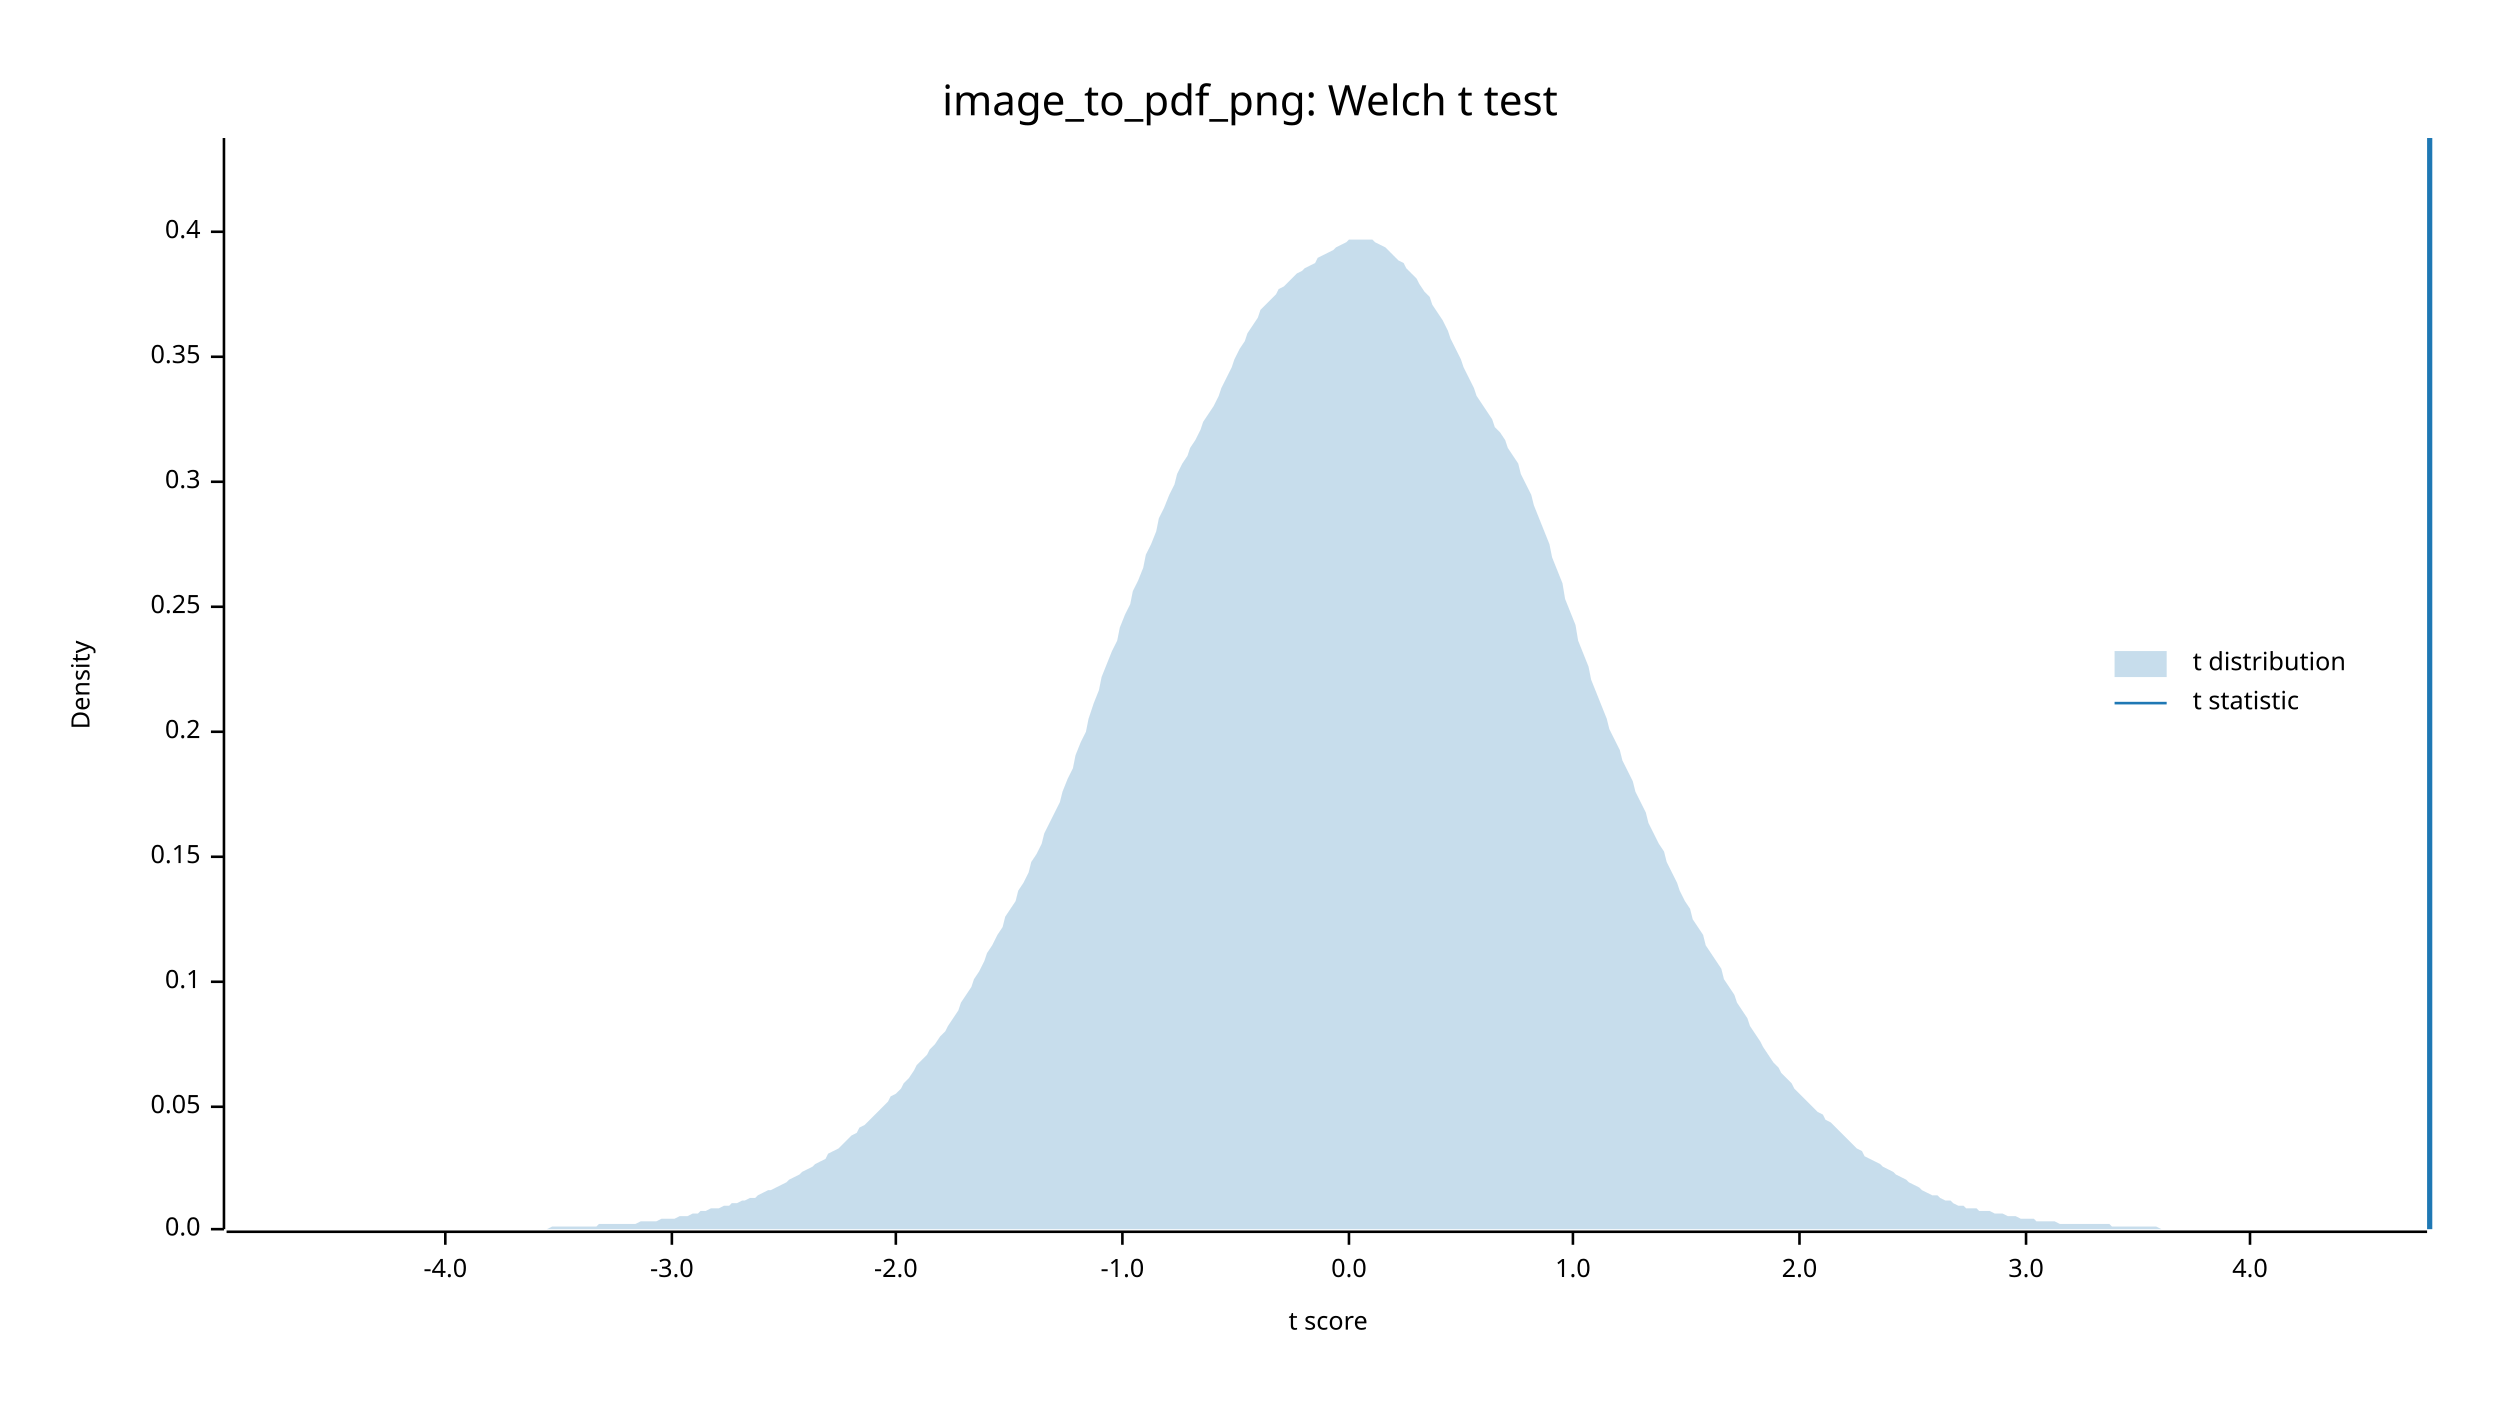
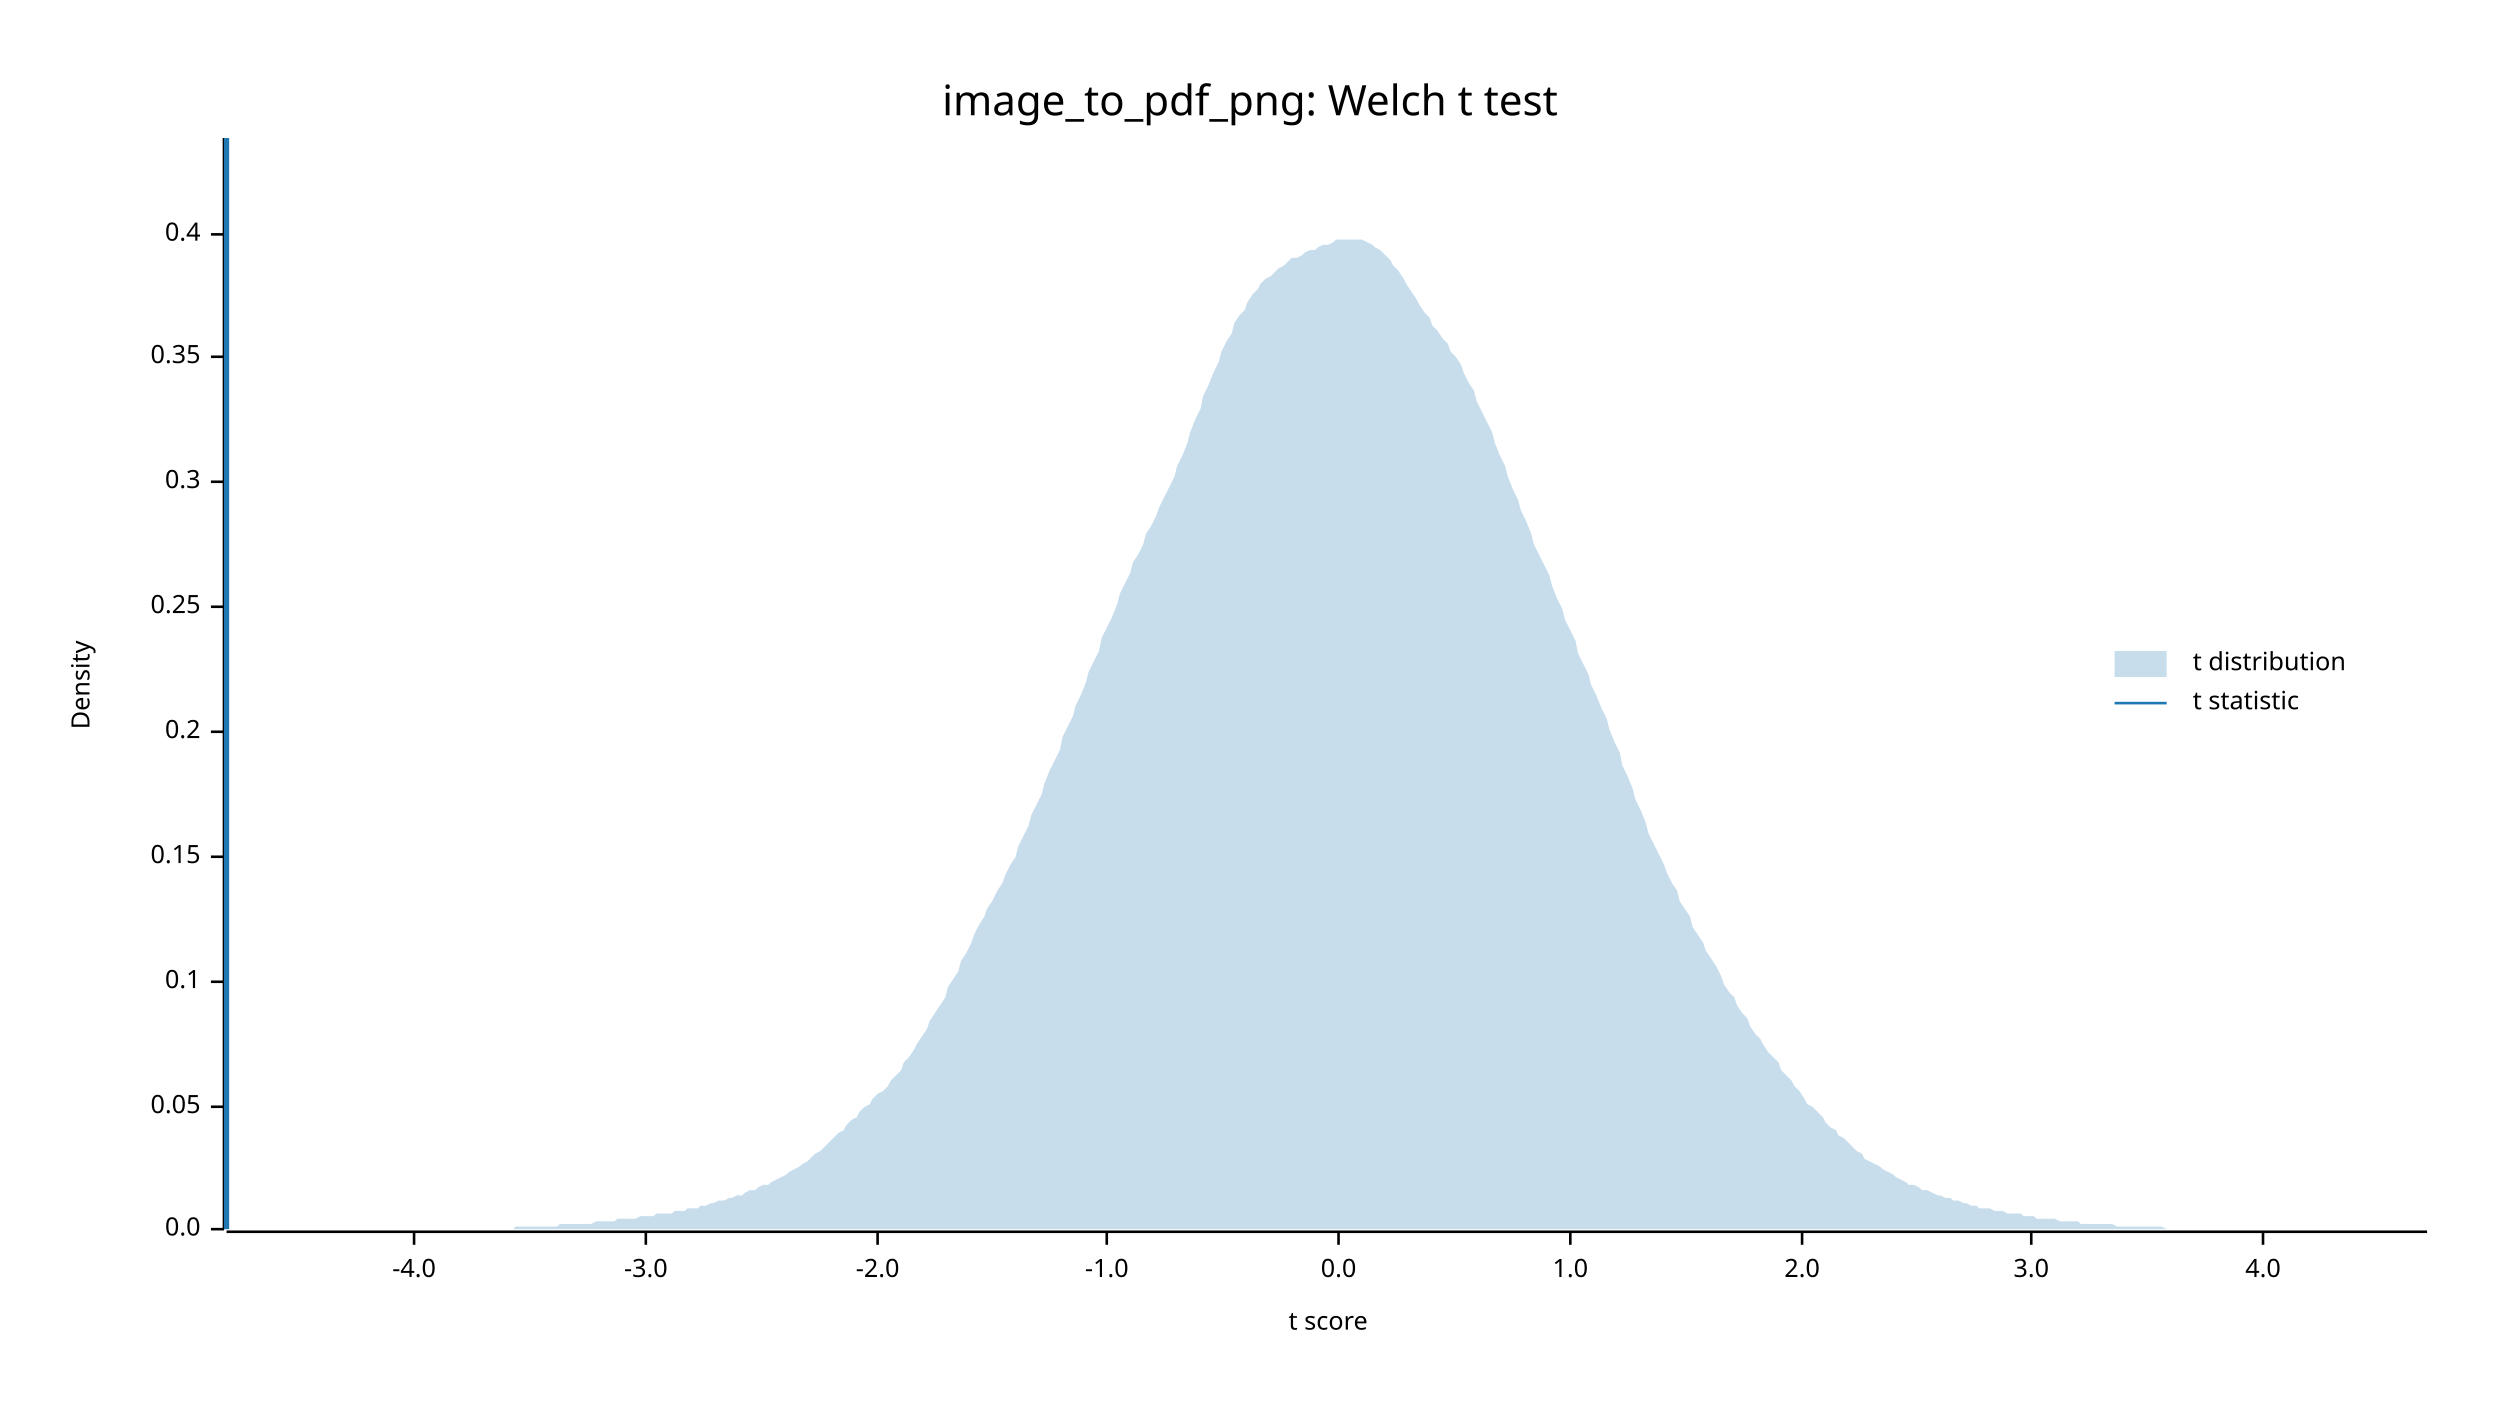
<svg xmlns="http://www.w3.org/2000/svg" width="960" height="540" viewBox="0 0 960 540">
  <text x="480" y="32" dy="0.76em" text-anchor="middle" font-family="sans-serif" font-size="16.129" opacity="1" fill="#000000">
image_to_pdf_png: Welch t test
</text>
  <text x="27" y="263" dy="0.76em" text-anchor="middle" font-family="sans-serif" font-size="9.677" opacity="1" fill="#000000" transform="rotate(270, 27, 263)">
Density
</text>
  <text x="510" y="513" dy="-0.5ex" text-anchor="middle" font-family="sans-serif" font-size="9.677" opacity="1" fill="#000000">
t score
</text>
  <polyline fill="none" opacity="1" stroke="#000000" stroke-width="1" points="86,53 86,472 " />
  <text x="77" y="472" dy="0.5ex" text-anchor="end" font-family="sans-serif" font-size="9.677" opacity="1" fill="#000000">
0.0
</text>
  <polyline fill="none" opacity="1" stroke="#000000" stroke-width="1" points="81,472 86,472 " />
  <text x="77" y="425" dy="0.5ex" text-anchor="end" font-family="sans-serif" font-size="9.677" opacity="1" fill="#000000">
0.05
</text>
  <polyline fill="none" opacity="1" stroke="#000000" stroke-width="1" points="81,425 86,425 " />
  <text x="77" y="377" dy="0.5ex" text-anchor="end" font-family="sans-serif" font-size="9.677" opacity="1" fill="#000000">
0.1
</text>
  <polyline fill="none" opacity="1" stroke="#000000" stroke-width="1" points="81,377 86,377 " />
  <text x="77" y="329" dy="0.5ex" text-anchor="end" font-family="sans-serif" font-size="9.677" opacity="1" fill="#000000">
0.15
</text>
  <polyline fill="none" opacity="1" stroke="#000000" stroke-width="1" points="81,329 86,329 " />
  <text x="77" y="281" dy="0.5ex" text-anchor="end" font-family="sans-serif" font-size="9.677" opacity="1" fill="#000000">
0.2
</text>
  <polyline fill="none" opacity="1" stroke="#000000" stroke-width="1" points="81,281 86,281 " />
  <text x="77" y="233" dy="0.5ex" text-anchor="end" font-family="sans-serif" font-size="9.677" opacity="1" fill="#000000">
0.25
</text>
  <polyline fill="none" opacity="1" stroke="#000000" stroke-width="1" points="81,233 86,233 " />
  <text x="77" y="185" dy="0.5ex" text-anchor="end" font-family="sans-serif" font-size="9.677" opacity="1" fill="#000000">
0.3
</text>
  <polyline fill="none" opacity="1" stroke="#000000" stroke-width="1" points="81,185 86,185 " />
  <text x="77" y="137" dy="0.5ex" text-anchor="end" font-family="sans-serif" font-size="9.677" opacity="1" fill="#000000">
0.35
</text>
  <polyline fill="none" opacity="1" stroke="#000000" stroke-width="1" points="81,137 86,137 " />
-   <text x="77" y="89" dy="0.5ex" text-anchor="end" font-family="sans-serif" font-size="9.677" opacity="1" fill="#000000">
+   <text x="77" y="90" dy="0.5ex" text-anchor="end" font-family="sans-serif" font-size="9.677" opacity="1" fill="#000000">
0.4
</text>
-   <polyline fill="none" opacity="1" stroke="#000000" stroke-width="1" points="81,89 86,89 " />
+   <polyline fill="none" opacity="1" stroke="#000000" stroke-width="1" points="81,90 86,90 " />
  <polyline fill="none" opacity="1" stroke="#000000" stroke-width="1" points="87,473 932,473 " />
-   <text x="171" y="483" dy="0.76em" text-anchor="middle" font-family="sans-serif" font-size="9.677" opacity="1" fill="#000000">
+   <text x="159" y="483" dy="0.76em" text-anchor="middle" font-family="sans-serif" font-size="9.677" opacity="1" fill="#000000">
-4.0
</text>
-   <polyline fill="none" opacity="1" stroke="#000000" stroke-width="1" points="171,473 171,478 " />
-   <text x="258" y="483" dy="0.76em" text-anchor="middle" font-family="sans-serif" font-size="9.677" opacity="1" fill="#000000">
+   <polyline fill="none" opacity="1" stroke="#000000" stroke-width="1" points="159,473 159,478 " />
+   <text x="248" y="483" dy="0.76em" text-anchor="middle" font-family="sans-serif" font-size="9.677" opacity="1" fill="#000000">
-3.0
</text>
-   <polyline fill="none" opacity="1" stroke="#000000" stroke-width="1" points="258,473 258,478 " />
-   <text x="344" y="483" dy="0.76em" text-anchor="middle" font-family="sans-serif" font-size="9.677" opacity="1" fill="#000000">
+   <polyline fill="none" opacity="1" stroke="#000000" stroke-width="1" points="248,473 248,478 " />
+   <text x="337" y="483" dy="0.76em" text-anchor="middle" font-family="sans-serif" font-size="9.677" opacity="1" fill="#000000">
-2.0
</text>
-   <polyline fill="none" opacity="1" stroke="#000000" stroke-width="1" points="344,473 344,478 " />
-   <text x="431" y="483" dy="0.76em" text-anchor="middle" font-family="sans-serif" font-size="9.677" opacity="1" fill="#000000">
+   <polyline fill="none" opacity="1" stroke="#000000" stroke-width="1" points="337,473 337,478 " />
+   <text x="425" y="483" dy="0.76em" text-anchor="middle" font-family="sans-serif" font-size="9.677" opacity="1" fill="#000000">
-1.0
</text>
-   <polyline fill="none" opacity="1" stroke="#000000" stroke-width="1" points="431,473 431,478 " />
-   <text x="518" y="483" dy="0.76em" text-anchor="middle" font-family="sans-serif" font-size="9.677" opacity="1" fill="#000000">
+   <polyline fill="none" opacity="1" stroke="#000000" stroke-width="1" points="425,473 425,478 " />
+   <text x="514" y="483" dy="0.76em" text-anchor="middle" font-family="sans-serif" font-size="9.677" opacity="1" fill="#000000">
0.0
</text>
-   <polyline fill="none" opacity="1" stroke="#000000" stroke-width="1" points="518,473 518,478 " />
-   <text x="604" y="483" dy="0.76em" text-anchor="middle" font-family="sans-serif" font-size="9.677" opacity="1" fill="#000000">
+   <polyline fill="none" opacity="1" stroke="#000000" stroke-width="1" points="514,473 514,478 " />
+   <text x="603" y="483" dy="0.76em" text-anchor="middle" font-family="sans-serif" font-size="9.677" opacity="1" fill="#000000">
1.0
</text>
-   <polyline fill="none" opacity="1" stroke="#000000" stroke-width="1" points="604,473 604,478 " />
-   <text x="691" y="483" dy="0.76em" text-anchor="middle" font-family="sans-serif" font-size="9.677" opacity="1" fill="#000000">
+   <polyline fill="none" opacity="1" stroke="#000000" stroke-width="1" points="603,473 603,478 " />
+   <text x="692" y="483" dy="0.76em" text-anchor="middle" font-family="sans-serif" font-size="9.677" opacity="1" fill="#000000">
2.0
</text>
-   <polyline fill="none" opacity="1" stroke="#000000" stroke-width="1" points="691,473 691,478 " />
-   <text x="778" y="483" dy="0.76em" text-anchor="middle" font-family="sans-serif" font-size="9.677" opacity="1" fill="#000000">
+   <polyline fill="none" opacity="1" stroke="#000000" stroke-width="1" points="692,473 692,478 " />
+   <text x="780" y="483" dy="0.76em" text-anchor="middle" font-family="sans-serif" font-size="9.677" opacity="1" fill="#000000">
3.0
</text>
-   <polyline fill="none" opacity="1" stroke="#000000" stroke-width="1" points="778,473 778,478 " />
-   <text x="864" y="483" dy="0.76em" text-anchor="middle" font-family="sans-serif" font-size="9.677" opacity="1" fill="#000000">
+   <polyline fill="none" opacity="1" stroke="#000000" stroke-width="1" points="780,473 780,478 " />
+   <text x="869" y="483" dy="0.76em" text-anchor="middle" font-family="sans-serif" font-size="9.677" opacity="1" fill="#000000">
4.0
</text>
-   <polyline fill="none" opacity="1" stroke="#000000" stroke-width="1" points="864,473 864,478 " />
-   <polygon opacity="0.25" fill="#1F78B4" points="87,472 88,472 90,472 92,472 93,472 95,472 97,472 98,472 100,472 102,472 103,472 105,472 107,472 109,472 110,472 112,472 114,472 115,472 117,472 119,472 120,472 122,472 124,472 125,472 127,472 129,472 131,472 132,472 134,472 136,472 137,472 139,472 141,472 142,472 144,472 146,472 147,472 149,472 151,472 153,472 154,472 156,472 158,472 159,472 161,472 163,472 164,472 166,472 168,472 169,472 171,472 173,472 175,472 176,472 178,472 180,472 181,472 183,472 185,472 186,472 188,472 190,472 191,472 193,472 195,472 197,472 198,472 200,472 202,472 203,472 205,472 207,472 208,472 210,472 212,471 214,471 215,471 217,471 219,471 220,471 222,471 224,471 225,471 227,471 229,471 230,470 232,470 234,470 236,470 237,470 239,470 241,470 242,470 244,470 246,469 247,469 249,469 251,469 252,469 254,468 256,468 258,468 259,468 261,467 263,467 264,467 266,466 268,466 269,465 271,465 273,464 274,464 276,464 278,463 280,463 281,462 283,462 285,461 286,461 288,460 290,460 291,459 293,458 295,457 296,457 298,456 300,455 302,454 303,453 305,452 307,451 308,450 310,449 312,448 313,447 315,446 317,445 318,443 320,442 322,441 324,439 325,438 327,436 329,435 330,433 332,432 334,430 335,429 337,427 339,425 341,423 342,421 344,420 346,418 347,416 349,414 351,411 352,409 354,407 356,405 357,403 359,401 361,398 363,396 364,394 366,391 368,388 369,385 371,382 373,379 374,376 376,373 378,369 379,366 381,363 383,359 385,356 386,352 388,349 390,346 391,342 393,339 395,335 396,331 398,328 400,324 401,320 403,316 405,312 407,308 408,304 410,299 412,295 413,290 415,285 417,281 418,276 420,270 422,265 423,260 425,255 427,250 429,246 430,241 432,236 434,232 435,227 437,223 439,218 440,213 442,209 444,204 445,199 447,195 449,190 451,186 452,182 454,178 456,175 457,172 459,169 461,165 462,162 464,159 466,156 468,152 469,149 471,145 473,141 474,138 476,134 478,131 479,128 481,125 483,122 484,119 486,117 488,115 490,113 491,111 493,110 495,108 496,107 498,105 500,104 501,103 503,102 505,101 506,99 508,98 510,97 512,96 513,95 515,94 517,93 518,92 520,92 522,92 523,92 525,92 527,92 528,93 530,94 532,95 534,97 535,98 537,100 539,101 540,103 542,105 544,107 545,109 547,112 549,114 550,117 552,120 554,123 556,127 557,130 559,134 561,138 562,141 564,145 566,149 567,152 569,155 571,158 573,161 574,164 576,166 578,169 579,172 581,175 583,178 584,182 586,186 588,190 589,194 591,199 593,204 595,209 596,214 598,219 600,224 601,230 603,235 605,240 606,246 608,251 610,256 611,261 613,266 615,271 617,276 618,280 620,284 622,288 623,292 625,296 627,300 628,304 630,308 632,312 633,316 635,320 637,324 639,327 640,331 642,335 644,339 645,342 647,346 649,349 650,353 652,356 654,359 655,363 657,366 659,369 661,372 662,376 664,379 666,382 667,385 669,388 671,391 672,394 674,397 676,400 677,402 679,405 681,408 683,410 684,412 686,414 688,416 689,418 691,420 693,422 694,423 696,425 698,427 700,428 701,430 703,431 705,433 706,434 708,436 710,438 711,439 713,441 715,442 716,444 718,445 720,446 722,447 723,448 725,449 727,450 728,451 730,452 732,453 733,454 735,455 737,456 738,457 740,458 742,459 744,459 745,460 747,461 749,461 750,462 752,463 754,463 755,464 757,464 759,464 760,465 762,465 764,465 766,466 767,466 769,466 771,467 772,467 774,467 776,468 777,468 779,468 781,468 782,469 784,469 786,469 788,469 789,469 791,470 793,470 794,470 796,470 798,470 799,470 801,470 803,470 804,470 806,470 808,470 810,470 811,471 813,471 815,471 816,471 818,471 820,471 821,471 823,471 825,471 827,471 828,471 830,472 832,472 833,472 835,472 837,472 838,472 840,472 842,472 843,472 845,472 847,472 849,472 850,472 852,472 854,472 855,472 857,472 859,472 860,472 862,472 864,472 865,472 867,472 869,472 871,472 872,472 874,472 876,472 877,472 879,472 881,472 882,472 884,472 886,472 887,472 889,472 891,472 893,472 894,472 896,472 898,472 899,472 901,472 903,472 904,472 906,472 908,472 909,472 911,472 913,472 915,472 916,472 918,472 920,472 921,472 923,472 925,472 926,472 928,472 930,472 932,472 932,472 87,472 " />
-   <polyline fill="none" opacity="1" stroke="#1F78B4" stroke-width="2" points="933,472 933,53 " />
+   <polyline fill="none" opacity="1" stroke="#000000" stroke-width="1" points="869,473 869,478 " />
+   <polygon opacity="0.25" fill="#1F78B4" points="87,472 88,472 90,472 92,472 93,472 95,472 97,472 98,472 100,472 102,472 103,472 105,472 107,472 109,472 110,472 112,472 114,472 115,472 117,472 119,472 120,472 122,472 124,472 125,472 127,472 129,472 131,472 132,472 134,472 136,472 137,472 139,472 141,472 142,472 144,472 146,472 147,472 149,472 151,472 153,472 154,472 156,472 158,472 159,472 161,472 163,472 164,472 166,472 168,472 169,472 171,472 173,472 175,472 176,472 178,472 180,472 181,472 183,472 185,472 186,472 188,472 190,472 191,472 193,472 195,472 197,472 198,471 200,471 202,471 203,471 205,471 207,471 208,471 210,471 212,471 214,471 215,470 217,470 219,470 220,470 222,470 224,470 225,470 227,470 229,469 230,469 232,469 234,469 236,469 237,468 239,468 241,468 242,468 244,468 246,467 247,467 249,467 251,467 252,466 254,466 256,466 258,466 259,465 261,465 263,465 264,464 266,464 268,464 269,463 271,463 273,462 274,462 276,461 278,461 280,460 281,460 283,459 285,459 286,458 288,457 290,457 291,456 293,455 295,455 296,454 298,453 300,452 302,451 303,450 305,449 307,448 308,447 310,446 312,444 313,443 315,442 317,440 318,439 320,437 322,435 324,434 325,432 327,430 329,429 330,427 332,425 334,424 335,422 337,420 339,419 341,417 342,415 344,413 346,411 347,408 349,406 351,403 352,401 354,398 356,395 357,392 359,389 361,386 363,383 364,379 366,376 368,373 369,369 371,366 373,362 374,359 376,355 378,352 379,349 381,346 383,342 385,339 386,336 388,332 390,329 391,325 393,321 395,317 396,313 398,309 400,305 401,301 403,296 405,292 407,288 408,283 410,279 412,275 413,271 415,267 417,262 418,258 420,254 422,250 423,245 425,241 427,237 429,232 430,228 432,224 434,220 435,216 437,213 439,209 440,205 442,202 444,198 445,195 447,191 449,187 451,183 452,179 454,175 456,170 457,166 459,161 461,157 462,152 464,148 466,143 468,139 469,135 471,131 473,128 474,124 476,121 478,119 479,116 481,113 483,111 484,109 486,107 488,106 490,104 491,103 493,102 495,100 496,99 498,99 500,98 501,97 503,96 505,96 506,95 508,94 510,94 512,93 513,92 515,92 517,92 518,92 520,92 522,92 523,92 525,93 527,94 528,95 530,96 532,98 534,100 535,102 537,104 539,107 540,109 542,112 544,115 545,117 547,120 549,122 550,125 552,127 554,130 556,132 557,135 559,137 561,140 562,143 564,147 566,150 567,154 569,158 571,162 573,166 574,170 576,175 578,179 579,183 581,188 583,192 584,196 586,200 588,205 589,209 591,213 593,217 595,221 596,225 598,230 600,234 601,238 603,242 605,246 606,251 608,255 610,259 611,263 613,267 615,272 617,276 618,280 620,285 622,289 623,294 625,298 627,303 628,307 630,311 632,316 633,320 635,324 637,328 639,332 640,335 642,339 644,342 645,346 647,349 649,352 650,356 652,359 654,362 655,365 657,368 659,371 661,375 662,378 664,381 666,383 667,386 669,389 671,391 672,394 674,397 676,399 677,401 679,404 681,406 683,408 684,411 686,413 688,415 689,417 691,419 693,422 694,424 696,425 698,427 700,429 701,431 703,433 705,434 706,436 708,437 710,439 711,440 713,442 715,443 716,445 718,446 720,447 722,448 723,449 725,450 727,451 728,452 730,453 732,454 733,455 735,455 737,456 738,457 740,457 742,458 744,459 745,459 747,460 749,460 750,461 752,461 754,462 755,462 757,463 759,463 760,464 762,464 764,464 766,465 767,465 769,465 771,466 772,466 774,466 776,466 777,467 779,467 781,467 782,468 784,468 786,468 788,468 789,468 791,469 793,469 794,469 796,469 798,469 799,470 801,470 803,470 804,470 806,470 808,470 810,470 811,470 813,471 815,471 816,471 818,471 820,471 821,471 823,471 825,471 827,471 828,471 830,471 832,472 833,472 835,472 837,472 838,472 840,472 842,472 843,472 845,472 847,472 849,472 850,472 852,472 854,472 855,472 857,472 859,472 860,472 862,472 864,472 865,472 867,472 869,472 871,472 872,472 874,472 876,472 877,472 879,472 881,472 882,472 884,472 886,472 887,472 889,472 891,472 893,472 894,472 896,472 898,472 899,472 901,472 903,472 904,472 906,472 908,472 909,472 911,472 913,472 915,472 916,472 918,472 920,472 921,472 923,472 925,472 926,472 928,472 930,472 932,472 932,472 87,472 " />
+   <polyline fill="none" opacity="1" stroke="#1F78B4" stroke-width="2" points="87,472 87,53 " />
  <text x="842" y="250" dy="0.76em" text-anchor="start" font-family="sans-serif" font-size="9.677" opacity="1" fill="#000000">
t distribution
</text>
  <text x="842" y="265" dy="0.76em" text-anchor="start" font-family="sans-serif" font-size="9.677" opacity="1" fill="#000000">
t statistic
</text>
  <rect x="812" y="250" width="20" height="10" opacity="0.25" fill="#1F78B4" stroke="none" />
  <polyline fill="none" opacity="1" stroke="#1F78B4" stroke-width="1" points="812,270 832,270 " />
</svg>
